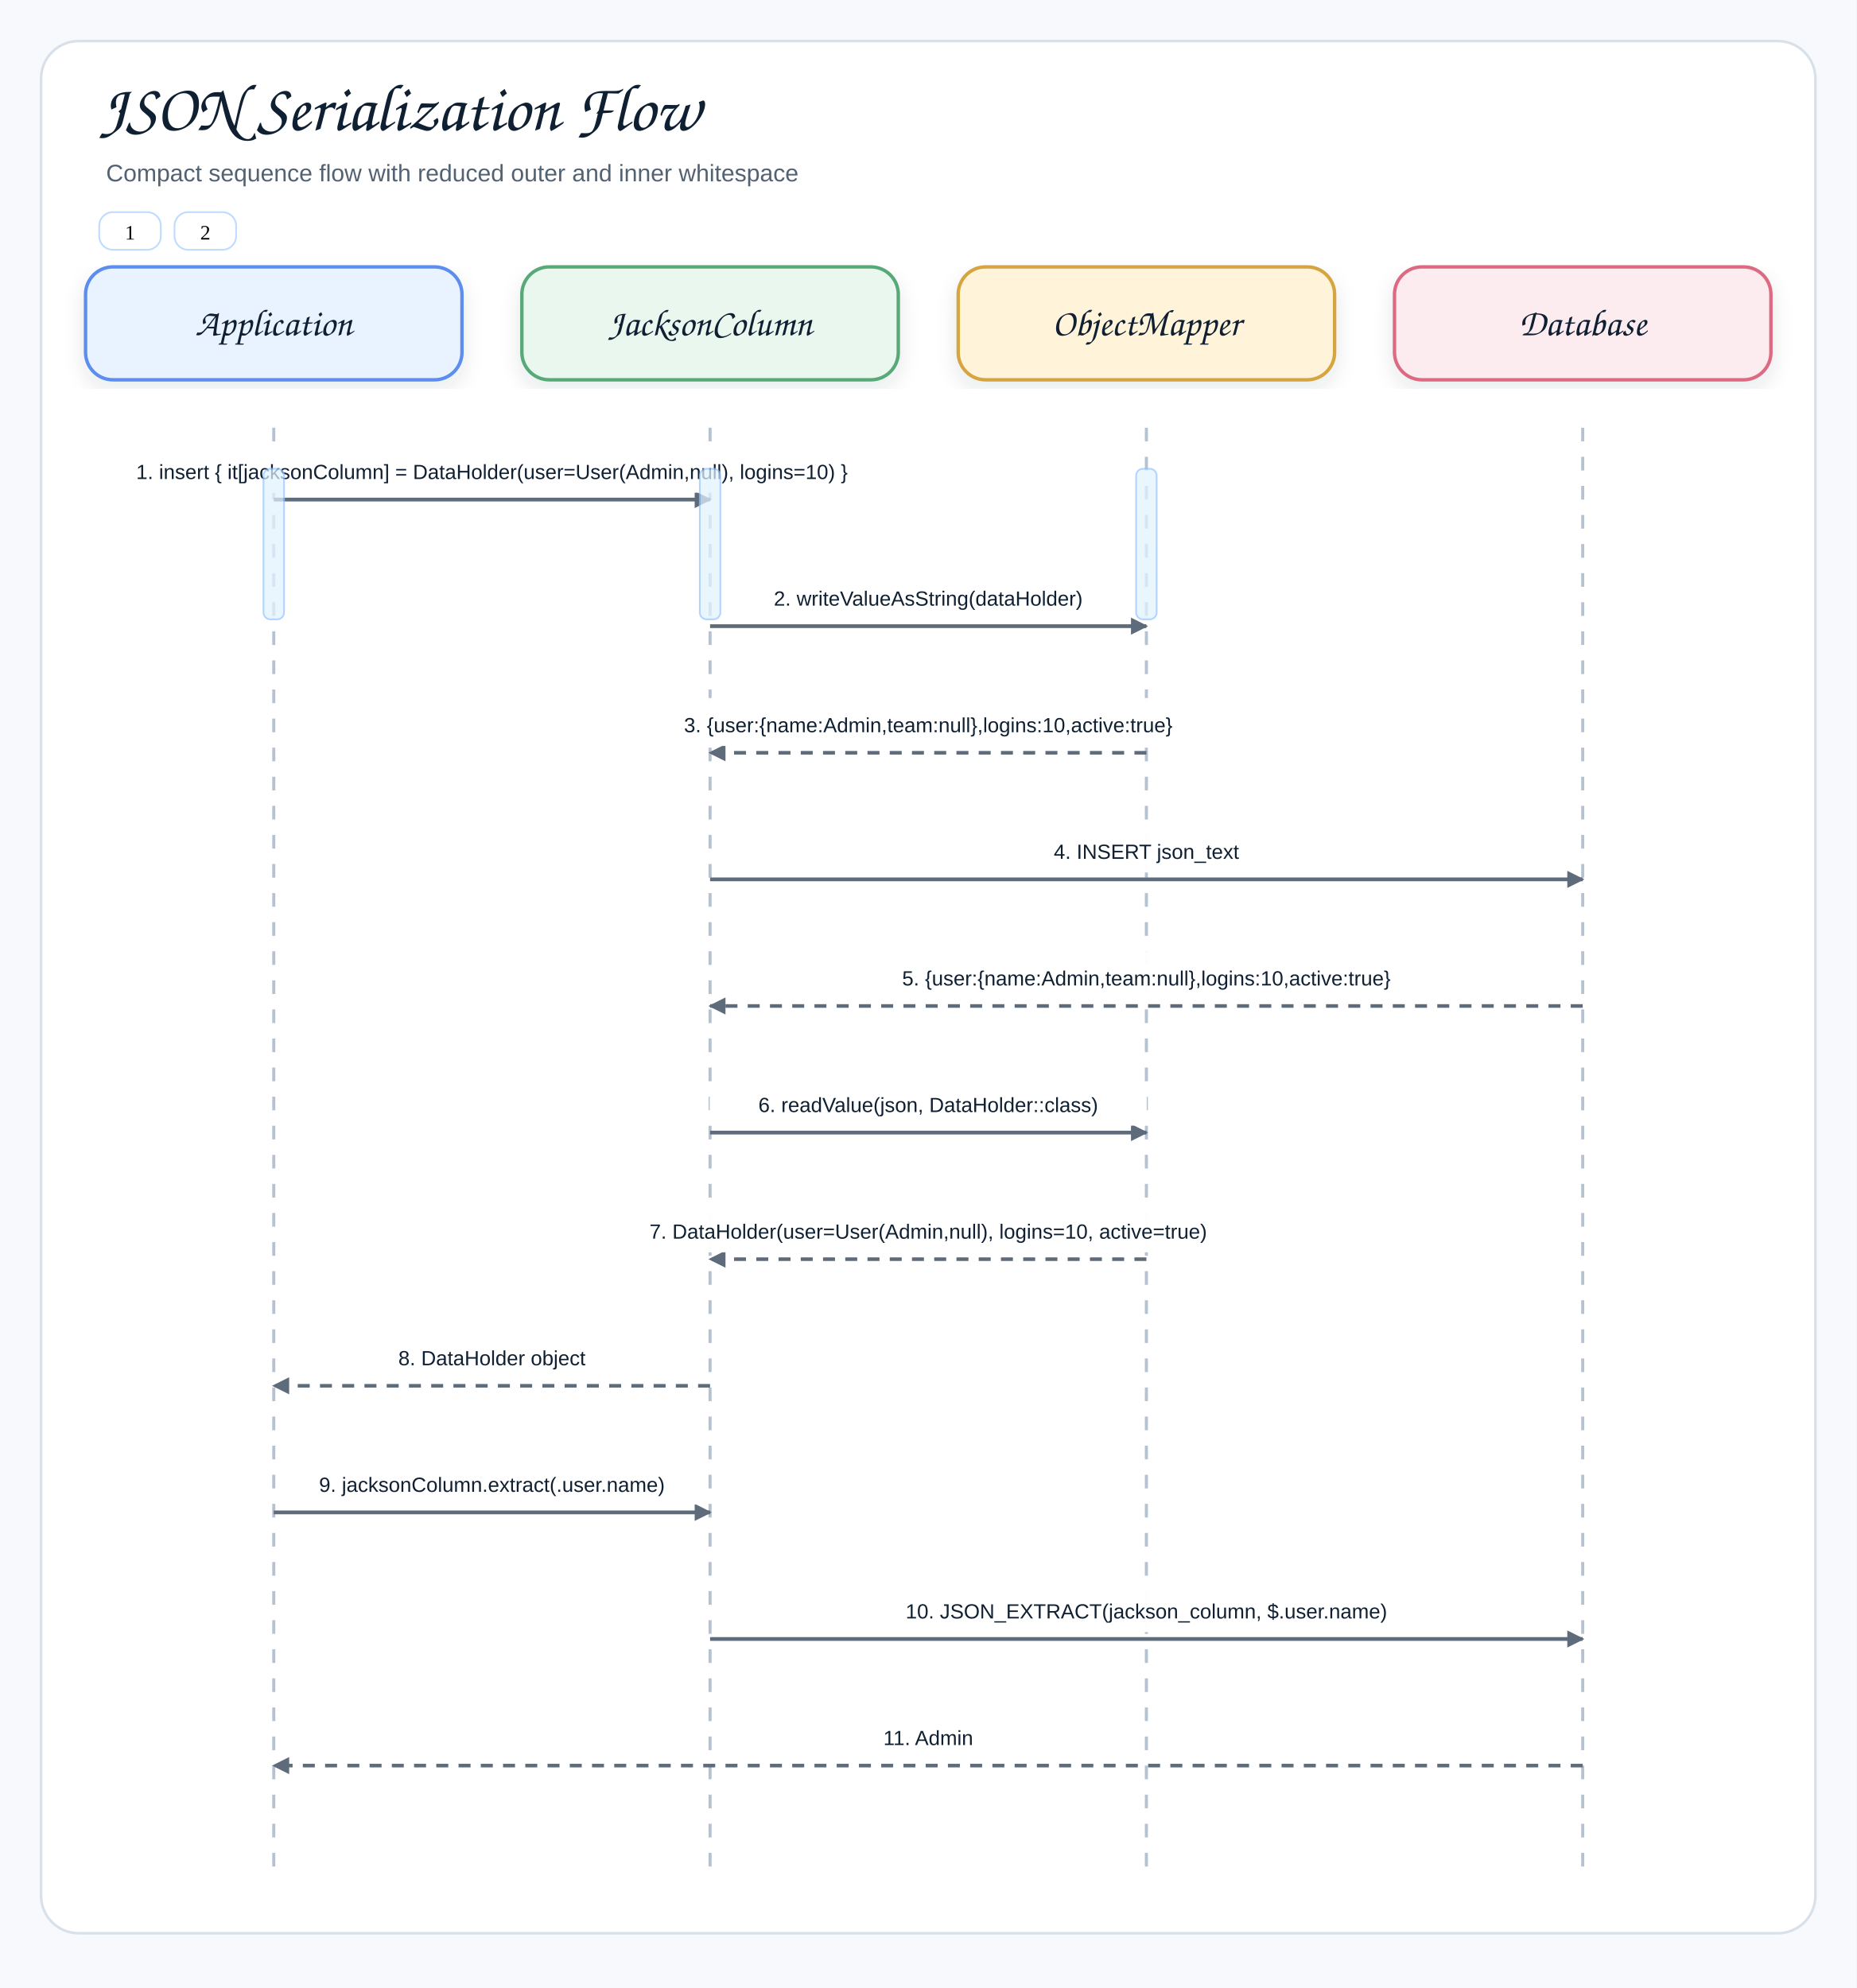
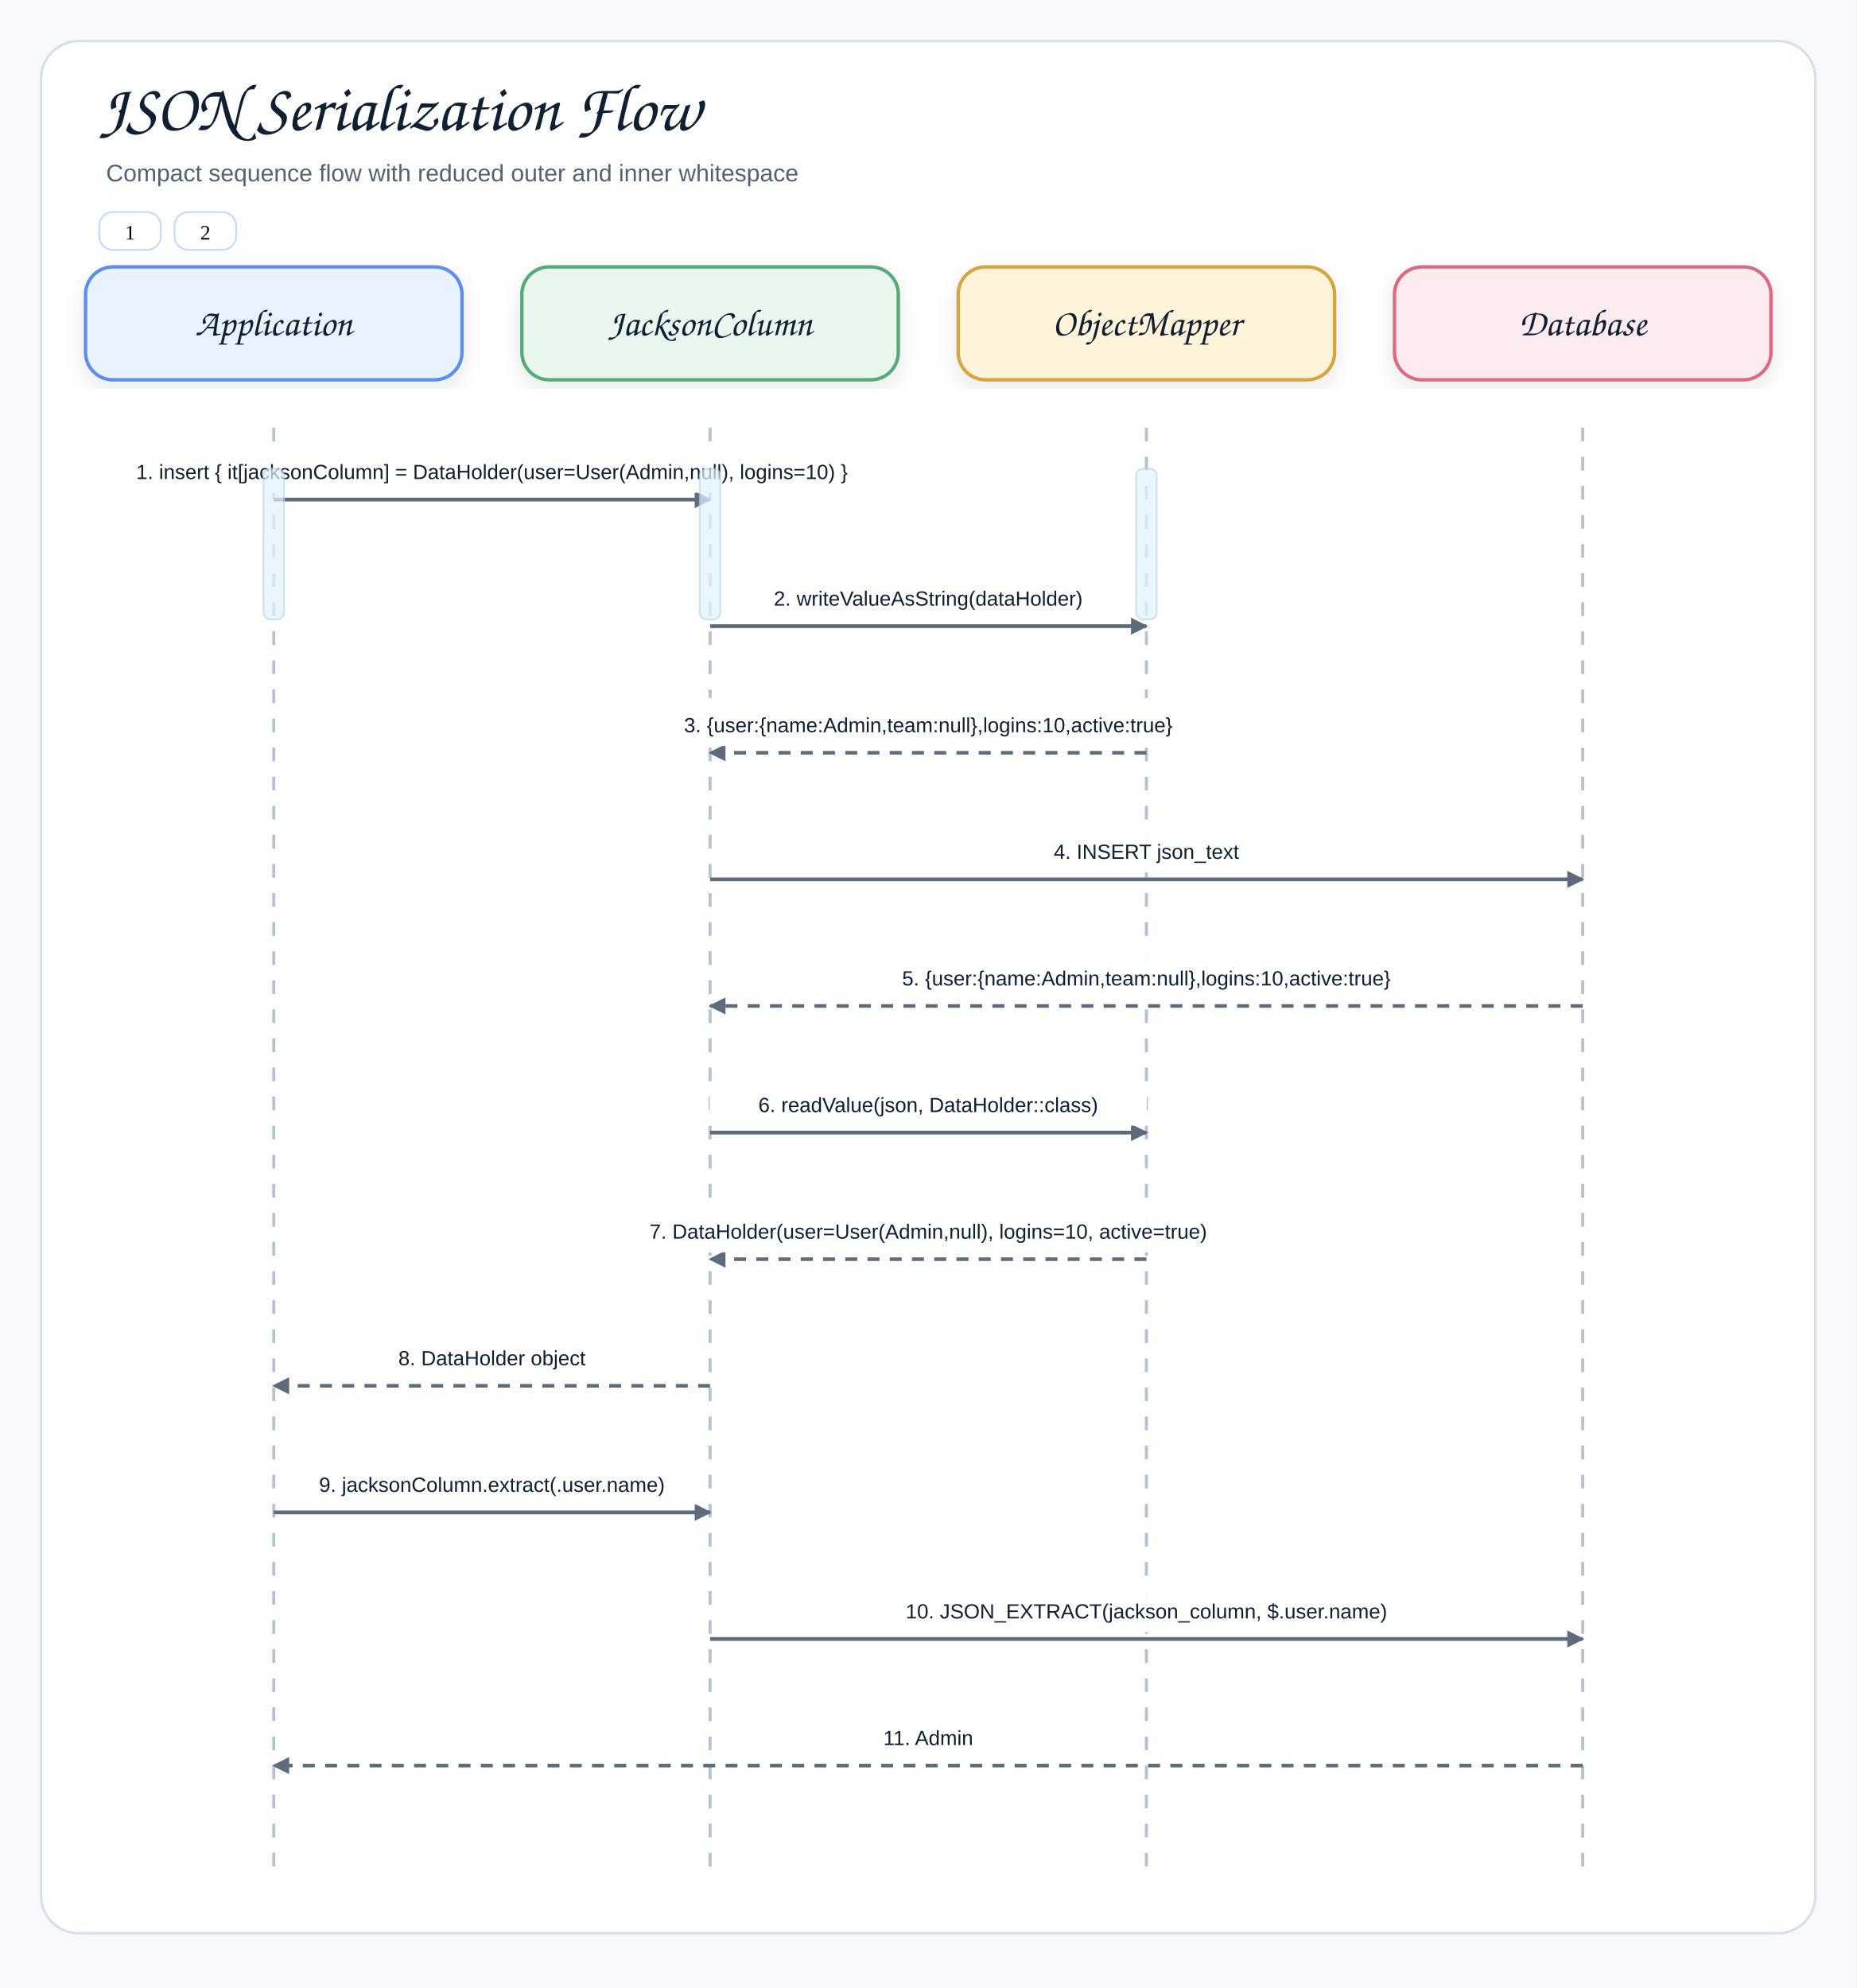
<svg xmlns="http://www.w3.org/2000/svg" width="1085" height="1162" viewBox="0 0 1085 1162" role="img" aria-label="JSON Serialization Flow">
  <defs>
    <filter id="shadow" x="-8%" y="-8%" width="116%" height="116%">
      <feDropShadow dx="0" dy="5" stdDeviation="6" flood-color="#203040" flood-opacity="0.10" />
    </filter>
    <marker id="openArrow" markerUnits="userSpaceOnUse" markerWidth="10" markerHeight="10" refX="9" refY="5" orient="auto">
      <path d="M 0 0 L 10 5 L 0 10 Z" fill="#5D6B7A" />
    </marker>
    <style>.canvas{fill:#F7F9FC}.frame{fill:#fff;stroke:#D8E0EA;stroke-width:1.5}.title{font-family:"Architects Daughter","Comic Sans MS","Comic Sans",cursive;font-size:39px;font-weight:400;fill:#102033}.subtitle{font-family:"Comic Sans MS","Comic Sans","Comic Neue",Arial,sans-serif;font-size:14px;font-weight:400;fill:#536273}.smallLabel{font-family:"Architects Daughter","Comic Sans MS","Comic Sans",cursive;font-size:22px;font-weight:400;fill:#102033}.strong{font-family:"Comic Sans MS","Comic Sans","Comic Neue",Arial,sans-serif;font-size:12px;font-weight:400;fill:#102033}.card{stroke-width:2;filter:url(#shadow)}.line{stroke:#5D6B7A;stroke-width:2.2;fill:none;marker-end:url(#openArrow)}.dashed{stroke:#5D6B7A;stroke-width:2.1;stroke-dasharray:7 6;fill:none;marker-end:url(#openArrow)}.lifeline{stroke:#B7C2D1;stroke-width:1.8;stroke-dasharray:8 9}.note{fill:#fff;opacity:.97}</style>
  </defs>
  <rect class="canvas" width="1085" height="1162" />
  <rect class="frame" x="24" y="24" width="1037" height="1106" rx="22" />
  <text class="title" x="58" y="76">JSON Serialization Flow</text>
  <text class="subtitle" x="62" y="106">Compact sequence flow with reduced outer and inner whitespace</text>
  <rect class="card" x="50.0" y="156" width="220" height="66" rx="16" fill="#E8F3FF" stroke="#5B8DEF" />
  <text class="smallLabel participant" x="160.0" y="196" text-anchor="middle">Application</text>
  <line class="lifeline" x1="160.0" y1="250" x2="160.0" y2="1100" />
  <rect class="card" x="305.0" y="156" width="220" height="66" rx="16" fill="#EAF7EF" stroke="#58A978" />
  <text class="smallLabel participant" x="415.0" y="196" text-anchor="middle">JacksonColumn</text>
  <line class="lifeline" x1="415.0" y1="250" x2="415.0" y2="1100" />
  <rect class="card" x="560.0" y="156" width="220" height="66" rx="16" fill="#FFF3D9" stroke="#D6A441" />
  <text class="smallLabel participant" x="670.0" y="196" text-anchor="middle">ObjectMapper</text>
  <line class="lifeline" x1="670.0" y1="250" x2="670.0" y2="1100" />
  <rect class="card" x="815.0" y="156" width="220" height="66" rx="16" fill="#FDECEF" stroke="#DC6B82" />
  <text class="smallLabel participant" x="925.0" y="196" text-anchor="middle">Database</text>
  <line class="lifeline" x1="925.0" y1="250" x2="925.0" y2="1100" />
  <path class="line" d="M160.0 292.0 L415.0 292.0" data-connector="line" />
  <rect class="note label" x="72.5" y="260.0" width="430.0" height="28" rx="9" />
  <text class="strong labelText" x="287.5" y="280.0" text-anchor="middle">1. insert { it[jacksonColumn] = DataHolder(user=User(Admin,null), logins=10) }</text>
  <path class="line" d="M415.0 366.0 L670.0 366.0" data-connector="line" />
  <rect class="note label" x="427.2" y="334.0" width="230.6" height="28" rx="9" />
  <text class="strong labelText" x="542.5" y="354.0" text-anchor="middle">2. writeValueAsString(dataHolder)</text>
  <path class="dashed" d="M670.0 440.0 L415.0 440.0" data-connector="dashed" />
  <rect class="note label" x="362.1" y="408.0" width="360.8" height="28" rx="9" />
  <text class="strong labelText" x="542.5" y="428.0" text-anchor="middle">3. {user:{name:Admin,team:null},logins:10,active:true}</text>
  <path class="line" d="M415.0 514.0 L925.0 514.0" data-connector="line" />
  <rect class="note label" x="590.0" y="482.0" width="160.0" height="28" rx="9" />
  <text class="strong labelText" x="670.0" y="502.0" text-anchor="middle">4. INSERT json_text</text>
  <path class="dashed" d="M925.0 588.0 L415.0 588.0" data-connector="dashed" />
  <rect class="note label" x="489.6" y="556.0" width="360.8" height="28" rx="9" />
  <text class="strong labelText" x="670.0" y="576.0" text-anchor="middle">5. {user:{name:Admin,team:null},logins:10,active:true}</text>
  <path class="line" d="M415.0 662.0 L670.0 662.0" data-connector="line" />
  <rect class="note label" x="414.8" y="630.0" width="255.4" height="28" rx="9" />
  <text class="strong labelText" x="542.5" y="650.0" text-anchor="middle">6. readValue(json, DataHolder::class)</text>
  <path class="dashed" d="M670.0 736.0 L415.0 736.0" data-connector="dashed" />
  <rect class="note label" x="343.5" y="704.0" width="398.0" height="28" rx="9" />
  <text class="strong labelText" x="542.5" y="724.0" text-anchor="middle">7. DataHolder(user=User(Admin,null), logins=10, active=true)</text>
  <path class="dashed" d="M415.0 810.0 L160.0 810.0" data-connector="dashed" />
  <rect class="note label" x="207.5" y="778.0" width="160.0" height="28" rx="9" />
  <text class="strong labelText" x="287.5" y="798.0" text-anchor="middle">8. DataHolder object</text>
  <path class="line" d="M160.0 884.0 L415.0 884.0" data-connector="line" />
  <rect class="note label" x="162.9" y="852.0" width="249.2" height="28" rx="9" />
  <text class="strong labelText" x="287.5" y="872.0" text-anchor="middle">9. jacksonColumn.extract(.user.name)</text>
  <path class="line" d="M415.0 958.0 L925.0 958.0" data-connector="line" />
  <rect class="note label" x="517.5" y="926.0" width="305.0" height="28" rx="9" />
  <text class="strong labelText" x="670.0" y="946.0" text-anchor="middle">10. JSON_EXTRACT(jackson_column, $.user.name)</text>
  <path class="dashed" d="M925.0 1032.0 L160.0 1032.0" data-connector="dashed" />
  <rect class="note label" x="462.5" y="1000.0" width="160.0" height="28" rx="9" />
  <text class="strong labelText" x="542.5" y="1020.0" text-anchor="middle">11. Admin</text>
-   <rect class="activation" x="154.0" y="274.0" width="12" height="88" rx="4" fill="#E0F2FE" stroke="#93C5FD" opacity="0.72" />
-   <rect class="activation" x="409.0" y="274.0" width="12" height="88" rx="4" fill="#E0F2FE" stroke="#93C5FD" opacity="0.72" />
-   <rect class="activation" x="664.0" y="274.0" width="12" height="88" rx="4" fill="#E0F2FE" stroke="#93C5FD" opacity="0.72" />
+   <rect class="activation" x="154.0" y="274.0" width="12" height="88" rx="4" fill="#E0F2FE" stroke="#bdd4e8" opacity="0.72" />
+   <rect class="activation" x="409.0" y="274.0" width="12" height="88" rx="4" fill="#E0F2FE" stroke="#bdd4e8" opacity="0.72" />
+   <rect class="activation" x="664.0" y="274.0" width="12" height="88" rx="4" fill="#E0F2FE" stroke="#bdd4e8" opacity="0.72" />
  <g aria-label="sequence message labels">
    <rect x="58" y="124" width="36" height="22" rx="8" class="label" fill="#fff" stroke="#bfdbfe" />
    <text x="76" y="140" class="num" text-anchor="middle">1</text>
    <rect x="102" y="124" width="36" height="22" rx="8" class="label" fill="#fff" stroke="#bfdbfe" />
    <text x="120" y="140" class="num" text-anchor="middle">2</text>
  </g>
</svg>
